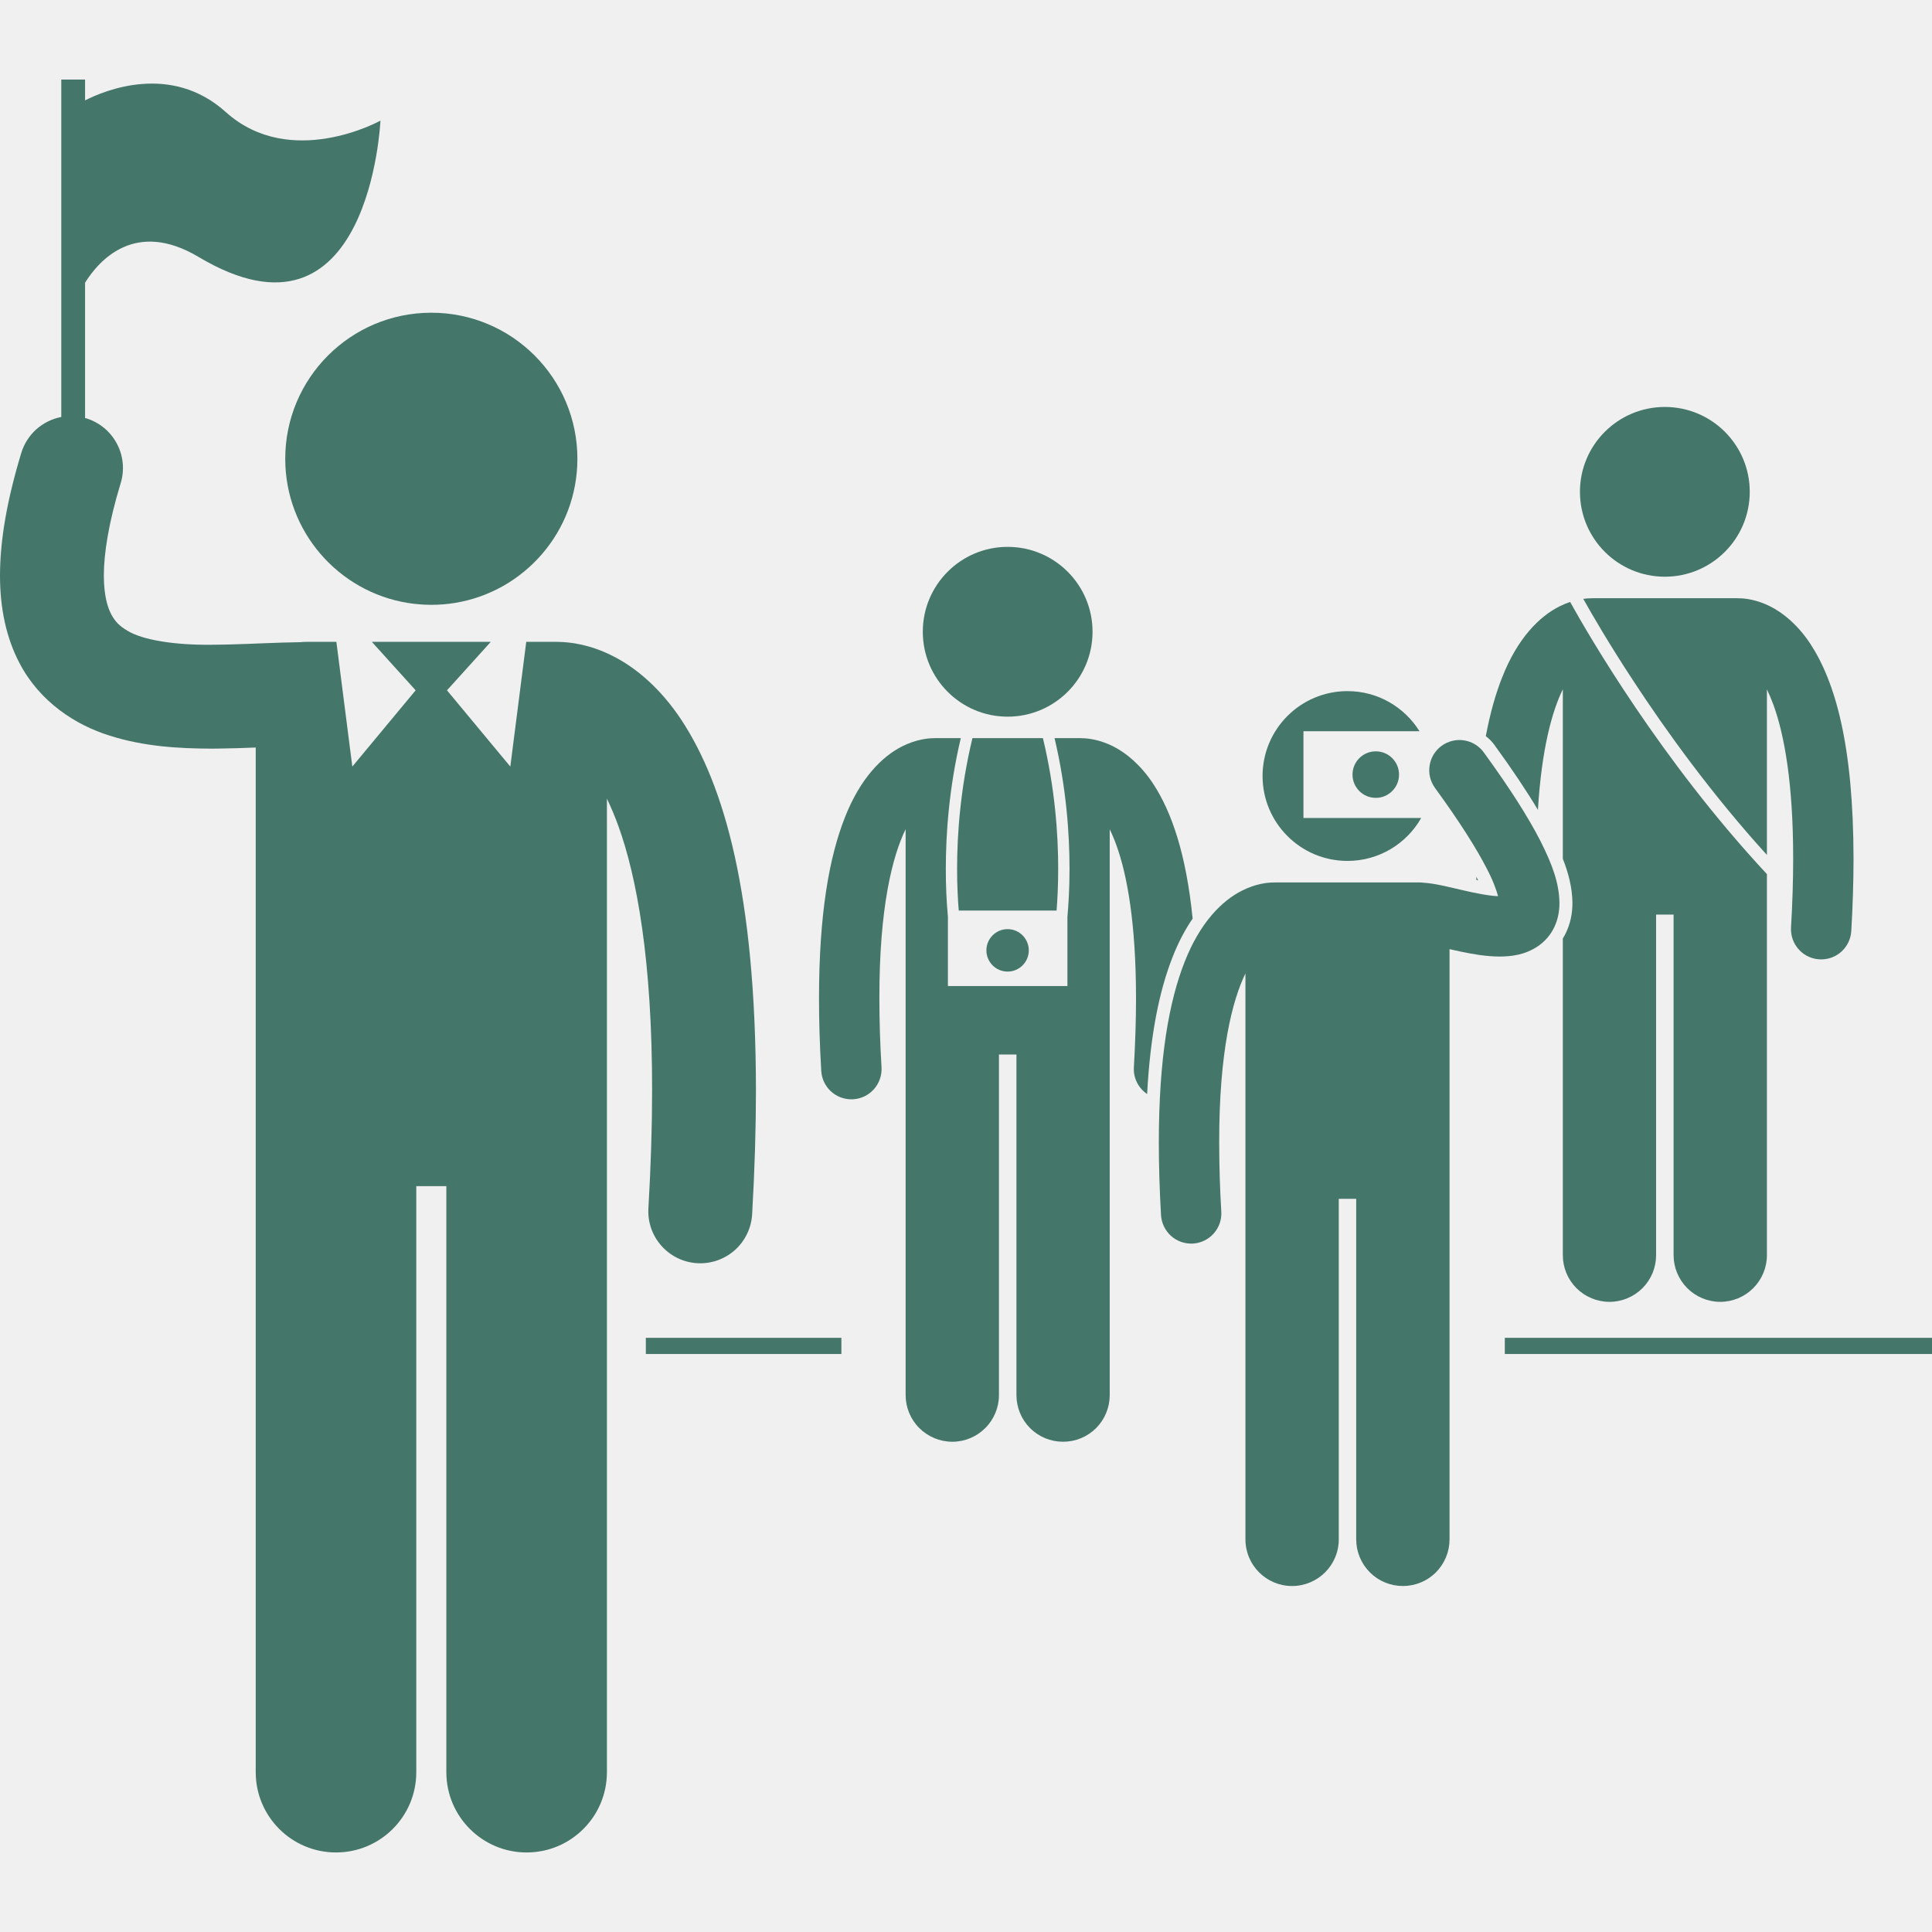
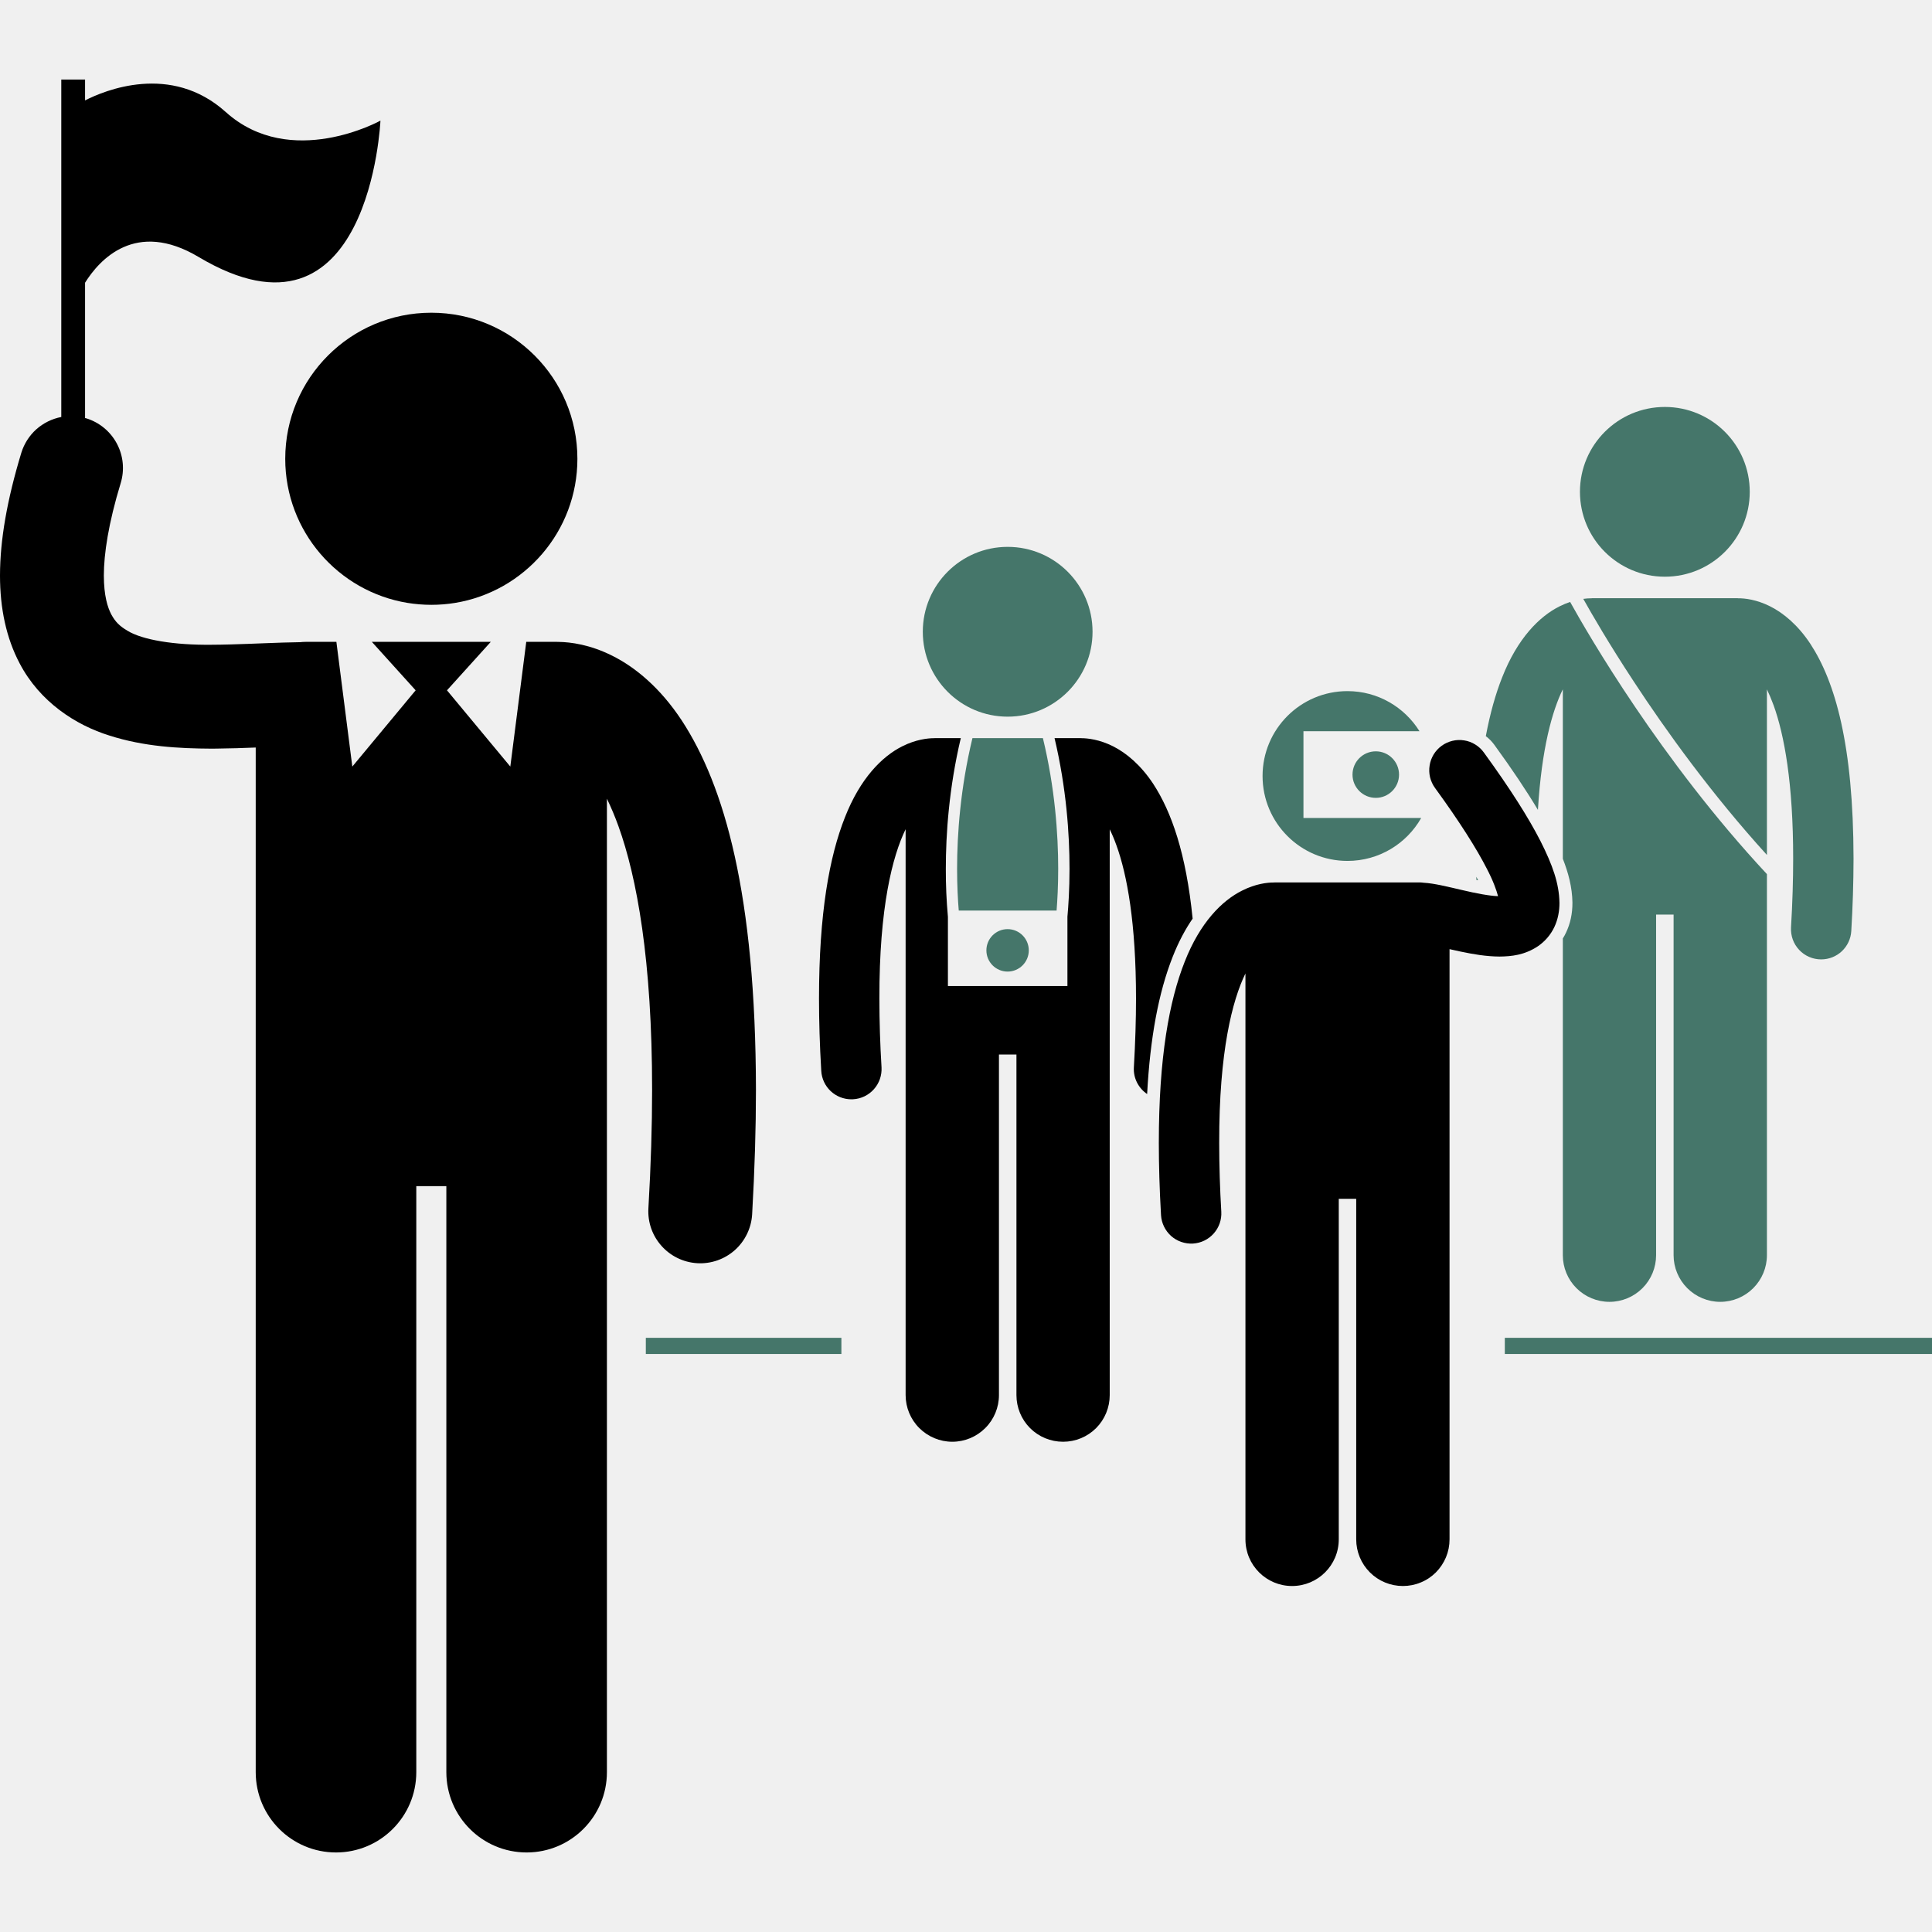
<svg xmlns="http://www.w3.org/2000/svg" width="36" height="36" viewBox="0 0 36 36" fill="none">
  <g clip-path="url(#clip0_1_37)">
    <path d="M12.034 24.928H15.678V25.23H12.034V24.928ZM28.04 24.928H36V25.23H28.04V24.928ZM27.845 13.879C28.176 14.334 28.444 14.735 28.657 15.091C28.726 13.945 28.924 13.246 29.121 12.844V16.002C29.223 16.261 29.296 16.533 29.3 16.819C29.301 17.023 29.261 17.209 29.181 17.377C29.164 17.415 29.143 17.451 29.121 17.487V23.389C29.121 23.619 29.212 23.84 29.375 24.003C29.538 24.166 29.759 24.258 29.99 24.258C30.221 24.258 30.442 24.166 30.605 24.003C30.768 23.84 30.859 23.619 30.859 23.389V17.042H31.185V23.389C31.185 23.619 31.277 23.84 31.44 24.003C31.603 24.166 31.824 24.258 32.054 24.258C32.285 24.258 32.506 24.166 32.669 24.003C32.832 23.84 32.924 23.619 32.924 23.389V16.288C30.941 14.159 29.585 11.808 29.257 11.216C29.195 11.237 29.129 11.264 29.061 11.298C28.683 11.486 28.275 11.896 27.99 12.623C27.87 12.926 27.767 13.286 27.686 13.717C27.747 13.763 27.8 13.818 27.845 13.879ZM27.509 16.337L27.511 16.397L27.543 16.403C27.532 16.381 27.52 16.359 27.509 16.337Z" fill="#45766A" />
    <path d="M30.439 12.693C31.046 13.62 31.896 14.8 32.924 15.931V12.845C32.965 12.931 33.007 13.029 33.049 13.143C33.247 13.693 33.414 14.594 33.413 16C33.413 16.388 33.401 16.814 33.373 17.282C33.369 17.358 33.38 17.435 33.406 17.507C33.432 17.579 33.473 17.645 33.526 17.701C33.578 17.757 33.642 17.801 33.712 17.831C33.783 17.862 33.859 17.877 33.935 17.877C34.079 17.877 34.217 17.822 34.321 17.724C34.425 17.625 34.488 17.491 34.496 17.348C34.523 16.899 34.537 16.45 34.538 16C34.535 13.879 34.196 12.704 33.734 11.998C33.503 11.648 33.233 11.423 32.983 11.298C32.734 11.173 32.515 11.147 32.39 11.148L32.388 11.148C32.385 11.148 32.383 11.147 32.38 11.147H29.664C29.661 11.147 29.658 11.148 29.654 11.148H29.654C29.603 11.148 29.552 11.152 29.502 11.159C29.658 11.438 29.978 11.992 30.439 12.693Z" fill="#45766A" />
    <path d="M31.022 10.746C31.896 10.746 32.604 10.038 32.604 9.164C32.604 8.291 31.896 7.583 31.022 7.583C30.148 7.583 29.44 8.291 29.44 9.164C29.44 10.038 30.148 10.746 31.022 10.746Z" fill="#45766A" />
-     <path d="M4.765 18.877V33.022C4.765 33.848 5.435 34.518 6.261 34.518C7.087 34.518 7.757 33.848 7.757 33.022V22.102H8.317V33.022C8.317 33.848 8.987 34.518 9.813 34.518C10.639 34.518 11.309 33.848 11.309 33.022V14.882C11.389 15.049 11.461 15.22 11.524 15.395C11.865 16.34 12.152 17.89 12.151 20.311C12.151 20.978 12.129 21.71 12.082 22.515C12.051 23.049 12.459 23.506 12.992 23.538C13.248 23.553 13.5 23.465 13.692 23.295C13.883 23.124 14 22.884 14.015 22.628C14.063 21.789 14.086 21.019 14.086 20.311C14.081 16.66 13.498 14.639 12.703 13.424C12.306 12.821 11.841 12.434 11.411 12.22C10.995 12.01 10.629 11.964 10.412 11.961C10.399 11.961 10.387 11.96 10.374 11.96H9.806L9.509 14.284L8.329 12.863L9.145 11.96H6.929L7.745 12.863L6.565 14.284L6.268 11.96H5.7C5.664 11.96 5.628 11.962 5.593 11.966C5.165 11.972 4.725 11.997 4.298 12.008C4.178 12.011 4.057 12.014 3.94 12.014C3.249 12.022 2.65 11.924 2.372 11.751C2.229 11.666 2.15 11.588 2.076 11.453C2.004 11.318 1.936 11.098 1.935 10.725C1.935 10.321 2.021 9.749 2.249 9.002C2.324 8.756 2.298 8.491 2.177 8.265C2.056 8.038 1.85 7.869 1.605 7.794C1.598 7.792 1.592 7.791 1.585 7.79V5.268C1.85 4.844 2.524 4.086 3.702 4.789C6.894 6.691 7.089 2.248 7.089 2.248C7.089 2.248 5.416 3.176 4.206 2.087C3.182 1.166 1.942 1.688 1.585 1.871V1.482H1.142V7.77C0.969 7.803 0.808 7.883 0.676 8C0.545 8.118 0.449 8.27 0.397 8.438C0.132 9.313 0.001 10.058 1.5072e-06 10.724C-0 11.334 0.116 11.888 0.366 12.361C0.742 13.079 1.408 13.51 2.042 13.707C2.684 13.912 3.33 13.947 3.94 13.95C3.973 13.95 4.006 13.949 4.039 13.949C4.29 13.946 4.534 13.939 4.765 13.929L4.765 18.877Z" fill="#45766A" />
-     <path d="M8.481 11.234C9.773 11.022 10.759 9.9 10.759 8.549C10.759 7.045 9.54 5.827 8.037 5.827C6.534 5.827 5.315 7.045 5.315 8.549C5.315 9.9 6.301 11.022 7.593 11.234C7.737 11.257 7.886 11.27 8.037 11.27C8.188 11.27 8.336 11.258 8.481 11.234ZM22.223 17.117C22.101 15.9 21.828 15.125 21.488 14.605C21.257 14.255 20.987 14.03 20.738 13.905C20.488 13.78 20.269 13.755 20.144 13.755H20.144C20.141 13.755 20.138 13.754 20.135 13.754H19.65C19.871 14.686 19.929 15.545 19.929 16.188C19.929 16.574 19.908 16.883 19.89 17.082V18.373H17.663V17.084C17.636 16.786 17.623 16.487 17.624 16.188C17.624 15.545 17.682 14.687 17.903 13.754H17.418C17.415 13.754 17.412 13.755 17.409 13.755H17.408C17.284 13.755 17.064 13.78 16.815 13.905C16.437 14.093 16.029 14.503 15.744 15.23C15.455 15.96 15.261 17.015 15.261 18.608C15.261 19.02 15.274 19.467 15.303 19.955C15.311 20.098 15.374 20.233 15.478 20.331C15.582 20.429 15.72 20.484 15.864 20.484C15.875 20.484 15.886 20.484 15.897 20.483C16.046 20.475 16.185 20.407 16.284 20.296C16.384 20.184 16.434 20.038 16.426 19.889C16.4 19.462 16.386 19.035 16.386 18.608C16.383 16.905 16.631 15.95 16.875 15.451V25.996C16.875 26.226 16.967 26.448 17.13 26.61C17.293 26.773 17.514 26.865 17.745 26.865C17.975 26.865 18.196 26.773 18.359 26.61C18.522 26.448 18.614 26.226 18.614 25.996V19.649H18.94V25.996C18.94 26.226 19.031 26.448 19.194 26.611C19.357 26.774 19.578 26.865 19.809 26.865C20.04 26.865 20.261 26.774 20.424 26.611C20.587 26.448 20.678 26.226 20.678 25.996V15.453C20.72 15.539 20.762 15.636 20.803 15.751C21.002 16.3 21.168 17.201 21.168 18.608C21.168 18.995 21.155 19.422 21.128 19.889C21.116 20.094 21.217 20.278 21.375 20.386C21.431 19.338 21.588 18.495 21.851 17.829C21.963 17.544 22.09 17.31 22.223 17.117Z" fill="#45766A" />
+     <path d="M4.765 18.877V33.022C4.765 33.848 5.435 34.518 6.261 34.518C7.087 34.518 7.757 33.848 7.757 33.022V22.102H8.317V33.022C8.317 33.848 8.987 34.518 9.813 34.518C10.639 34.518 11.309 33.848 11.309 33.022V14.882C11.389 15.049 11.461 15.22 11.524 15.395C11.865 16.34 12.152 17.89 12.151 20.311C12.151 20.978 12.129 21.71 12.082 22.515C12.051 23.049 12.459 23.506 12.992 23.538C13.248 23.553 13.5 23.465 13.692 23.295C13.883 23.124 14 22.884 14.015 22.628C14.063 21.789 14.086 21.019 14.086 20.311C14.081 16.66 13.498 14.639 12.703 13.424C12.306 12.821 11.841 12.434 11.411 12.22C10.995 12.01 10.629 11.964 10.412 11.961C10.399 11.961 10.387 11.96 10.374 11.96H9.806L9.509 14.284L8.329 12.863L9.145 11.96H6.929L7.745 12.863L6.565 14.284L6.268 11.96H5.7C5.664 11.96 5.628 11.962 5.593 11.966C5.165 11.972 4.725 11.997 4.298 12.008C4.178 12.011 4.057 12.014 3.94 12.014C3.249 12.022 2.65 11.924 2.372 11.751C2.229 11.666 2.15 11.588 2.076 11.453C2.004 11.318 1.936 11.098 1.935 10.725C1.935 10.321 2.021 9.749 2.249 9.002C2.324 8.756 2.298 8.491 2.177 8.265C2.056 8.038 1.85 7.869 1.605 7.794C1.598 7.792 1.592 7.791 1.585 7.79V5.268C1.85 4.844 2.524 4.086 3.702 4.789C6.894 6.691 7.089 2.248 7.089 2.248C7.089 2.248 5.416 3.176 4.206 2.087C3.182 1.166 1.942 1.688 1.585 1.871V1.482H1.142V7.77C0.969 7.803 0.808 7.883 0.676 8C0.545 8.118 0.449 8.27 0.397 8.438C0.132 9.313 0.001 10.058 1.5072e-06 10.724C-0 11.334 0.116 11.888 0.366 12.361C0.742 13.079 1.408 13.51 2.042 13.707C2.684 13.912 3.33 13.947 3.94 13.95C3.973 13.95 4.006 13.949 4.039 13.949C4.29 13.946 4.534 13.939 4.765 13.929L4.765 18.877Z" fill="currentColor" />
+     <path d="M8.481 11.234C9.773 11.022 10.759 9.9 10.759 8.549C10.759 7.045 9.54 5.827 8.037 5.827C6.534 5.827 5.315 7.045 5.315 8.549C5.315 9.9 6.301 11.022 7.593 11.234C7.737 11.257 7.886 11.27 8.037 11.27C8.188 11.27 8.336 11.258 8.481 11.234ZM22.223 17.117C22.101 15.9 21.828 15.125 21.488 14.605C21.257 14.255 20.987 14.03 20.738 13.905C20.488 13.78 20.269 13.755 20.144 13.755H20.144C20.141 13.755 20.138 13.754 20.135 13.754H19.65C19.871 14.686 19.929 15.545 19.929 16.188C19.929 16.574 19.908 16.883 19.89 17.082V18.373H17.663V17.084C17.636 16.786 17.623 16.487 17.624 16.188C17.624 15.545 17.682 14.687 17.903 13.754H17.418C17.415 13.754 17.412 13.755 17.409 13.755H17.408C17.284 13.755 17.064 13.78 16.815 13.905C16.437 14.093 16.029 14.503 15.744 15.23C15.455 15.96 15.261 17.015 15.261 18.608C15.261 19.02 15.274 19.467 15.303 19.955C15.311 20.098 15.374 20.233 15.478 20.331C15.582 20.429 15.72 20.484 15.864 20.484C15.875 20.484 15.886 20.484 15.897 20.483C16.046 20.475 16.185 20.407 16.284 20.296C16.384 20.184 16.434 20.038 16.426 19.889C16.4 19.462 16.386 19.035 16.386 18.608C16.383 16.905 16.631 15.95 16.875 15.451V25.996C16.875 26.226 16.967 26.448 17.13 26.61C17.293 26.773 17.514 26.865 17.745 26.865C17.975 26.865 18.196 26.773 18.359 26.61C18.522 26.448 18.614 26.226 18.614 25.996V19.649H18.94V25.996C18.94 26.226 19.031 26.448 19.194 26.611C19.357 26.774 19.578 26.865 19.809 26.865C20.04 26.865 20.261 26.774 20.424 26.611C20.587 26.448 20.678 26.226 20.678 25.996V15.453C20.72 15.539 20.762 15.636 20.803 15.751C21.002 16.3 21.168 17.201 21.168 18.608C21.168 18.995 21.155 19.422 21.128 19.889C21.116 20.094 21.217 20.278 21.375 20.386C21.431 19.338 21.588 18.495 21.851 17.829C21.963 17.544 22.09 17.31 22.223 17.117Z" fill="currentColor" />
    <path d="M17.834 16.188C17.834 16.51 17.849 16.776 17.865 16.967H19.688C19.703 16.776 19.718 16.51 19.718 16.188C19.718 15.546 19.658 14.684 19.433 13.754H18.12C17.895 14.685 17.834 15.547 17.834 16.188Z" fill="#45766A" />
    <path d="M18.776 13.354C19.65 13.354 20.358 12.645 20.358 11.772C20.358 10.898 19.65 10.19 18.776 10.19C17.903 10.19 17.195 10.898 17.195 11.772C17.195 12.645 17.903 13.354 18.776 13.354Z" fill="#45766A" />
    <path d="M18.775 18.104C18.993 18.104 19.17 17.927 19.17 17.709C19.17 17.49 18.993 17.313 18.775 17.313C18.557 17.313 18.38 17.49 18.38 17.709C18.38 17.927 18.557 18.104 18.775 18.104Z" fill="#45766A" />
    <path d="M24.288 13.625H26.45C26.171 13.177 25.675 12.878 25.108 12.878C24.235 12.878 23.526 13.586 23.526 14.46C23.526 15.334 24.235 16.042 25.108 16.042C25.697 16.042 26.21 15.72 26.482 15.242H24.288V13.625H24.288Z" fill="#45766A" />
    <path d="M25.636 14.867C25.875 14.867 26.069 14.673 26.069 14.434C26.069 14.194 25.875 14 25.636 14C25.396 14 25.202 14.194 25.202 14.434C25.202 14.673 25.396 14.867 25.636 14.867Z" fill="#45766A" />
-     <path d="M29.058 16.823C29.053 16.462 28.929 16.117 28.705 15.673C28.479 15.231 28.139 14.695 27.649 14.021C27.606 13.961 27.551 13.911 27.488 13.872C27.425 13.833 27.355 13.807 27.282 13.796C27.209 13.784 27.134 13.787 27.062 13.805C26.991 13.822 26.923 13.853 26.863 13.897C26.803 13.94 26.753 13.995 26.714 14.058C26.676 14.121 26.65 14.191 26.639 14.264C26.627 14.337 26.63 14.411 26.647 14.483C26.665 14.555 26.696 14.623 26.739 14.682C27.208 15.326 27.519 15.823 27.704 16.185C27.823 16.412 27.885 16.588 27.914 16.699C27.754 16.694 27.497 16.645 27.249 16.586C27.115 16.555 26.981 16.523 26.852 16.496C26.742 16.474 26.64 16.455 26.522 16.448C26.503 16.446 26.485 16.443 26.467 16.443H23.75C23.747 16.443 23.744 16.444 23.741 16.444H23.74C23.615 16.443 23.396 16.468 23.147 16.594C22.769 16.781 22.361 17.192 22.076 17.918C21.787 18.648 21.593 19.703 21.593 21.296C21.593 21.708 21.606 22.155 21.634 22.643C21.643 22.792 21.711 22.931 21.822 23.031C21.934 23.13 22.08 23.18 22.229 23.172C22.378 23.163 22.517 23.096 22.616 22.984C22.715 22.873 22.766 22.727 22.757 22.578C22.732 22.151 22.718 21.724 22.718 21.296C22.715 19.593 22.963 18.639 23.207 18.139V28.684C23.207 29.165 23.596 29.553 24.076 29.553C24.556 29.553 24.946 29.165 24.946 28.684V22.338H25.271V28.684C25.271 28.915 25.363 29.136 25.526 29.299C25.689 29.462 25.91 29.553 26.141 29.553C26.255 29.553 26.368 29.531 26.473 29.487C26.579 29.444 26.675 29.38 26.756 29.299C26.836 29.218 26.9 29.122 26.944 29.017C26.988 28.911 27.01 28.798 27.01 28.684V17.686C27.077 17.701 27.145 17.716 27.215 17.731C27.444 17.779 27.688 17.823 27.945 17.824C28.161 17.821 28.406 17.799 28.658 17.631C28.789 17.541 28.895 17.418 28.963 17.274C29.032 17.128 29.059 16.971 29.058 16.823Z" fill="#45766A" />
+     <path d="M29.058 16.823C29.053 16.462 28.929 16.117 28.705 15.673C28.479 15.231 28.139 14.695 27.649 14.021C27.606 13.961 27.551 13.911 27.488 13.872C27.425 13.833 27.355 13.807 27.282 13.796C27.209 13.784 27.134 13.787 27.062 13.805C26.991 13.822 26.923 13.853 26.863 13.897C26.803 13.94 26.753 13.995 26.714 14.058C26.676 14.121 26.65 14.191 26.639 14.264C26.627 14.337 26.63 14.411 26.647 14.483C26.665 14.555 26.696 14.623 26.739 14.682C27.208 15.326 27.519 15.823 27.704 16.185C27.823 16.412 27.885 16.588 27.914 16.699C27.754 16.694 27.497 16.645 27.249 16.586C27.115 16.555 26.981 16.523 26.852 16.496C26.742 16.474 26.64 16.455 26.522 16.448C26.503 16.446 26.485 16.443 26.467 16.443H23.75C23.747 16.443 23.744 16.444 23.741 16.444H23.74C23.615 16.443 23.396 16.468 23.147 16.594C22.769 16.781 22.361 17.192 22.076 17.918C21.787 18.648 21.593 19.703 21.593 21.296C21.593 21.708 21.606 22.155 21.634 22.643C21.643 22.792 21.711 22.931 21.822 23.031C21.934 23.13 22.08 23.18 22.229 23.172C22.378 23.163 22.517 23.096 22.616 22.984C22.715 22.873 22.766 22.727 22.757 22.578C22.732 22.151 22.718 21.724 22.718 21.296C22.715 19.593 22.963 18.639 23.207 18.139V28.684C23.207 29.165 23.596 29.553 24.076 29.553C24.556 29.553 24.946 29.165 24.946 28.684V22.338H25.271V28.684C25.271 28.915 25.363 29.136 25.526 29.299C25.689 29.462 25.91 29.553 26.141 29.553C26.255 29.553 26.368 29.531 26.473 29.487C26.579 29.444 26.675 29.38 26.756 29.299C26.836 29.218 26.9 29.122 26.944 29.017C26.988 28.911 27.01 28.798 27.01 28.684V17.686C27.077 17.701 27.145 17.716 27.215 17.731C27.444 17.779 27.688 17.823 27.945 17.824C28.161 17.821 28.406 17.799 28.658 17.631C28.789 17.541 28.895 17.418 28.963 17.274C29.032 17.128 29.059 16.971 29.058 16.823Z" fill="currentColor" />
  </g>
  <defs>
    <clipPath id="clip0_1_37">
      <rect width="36" height="36" fill="white" />
    </clipPath>
  </defs>
</svg>
